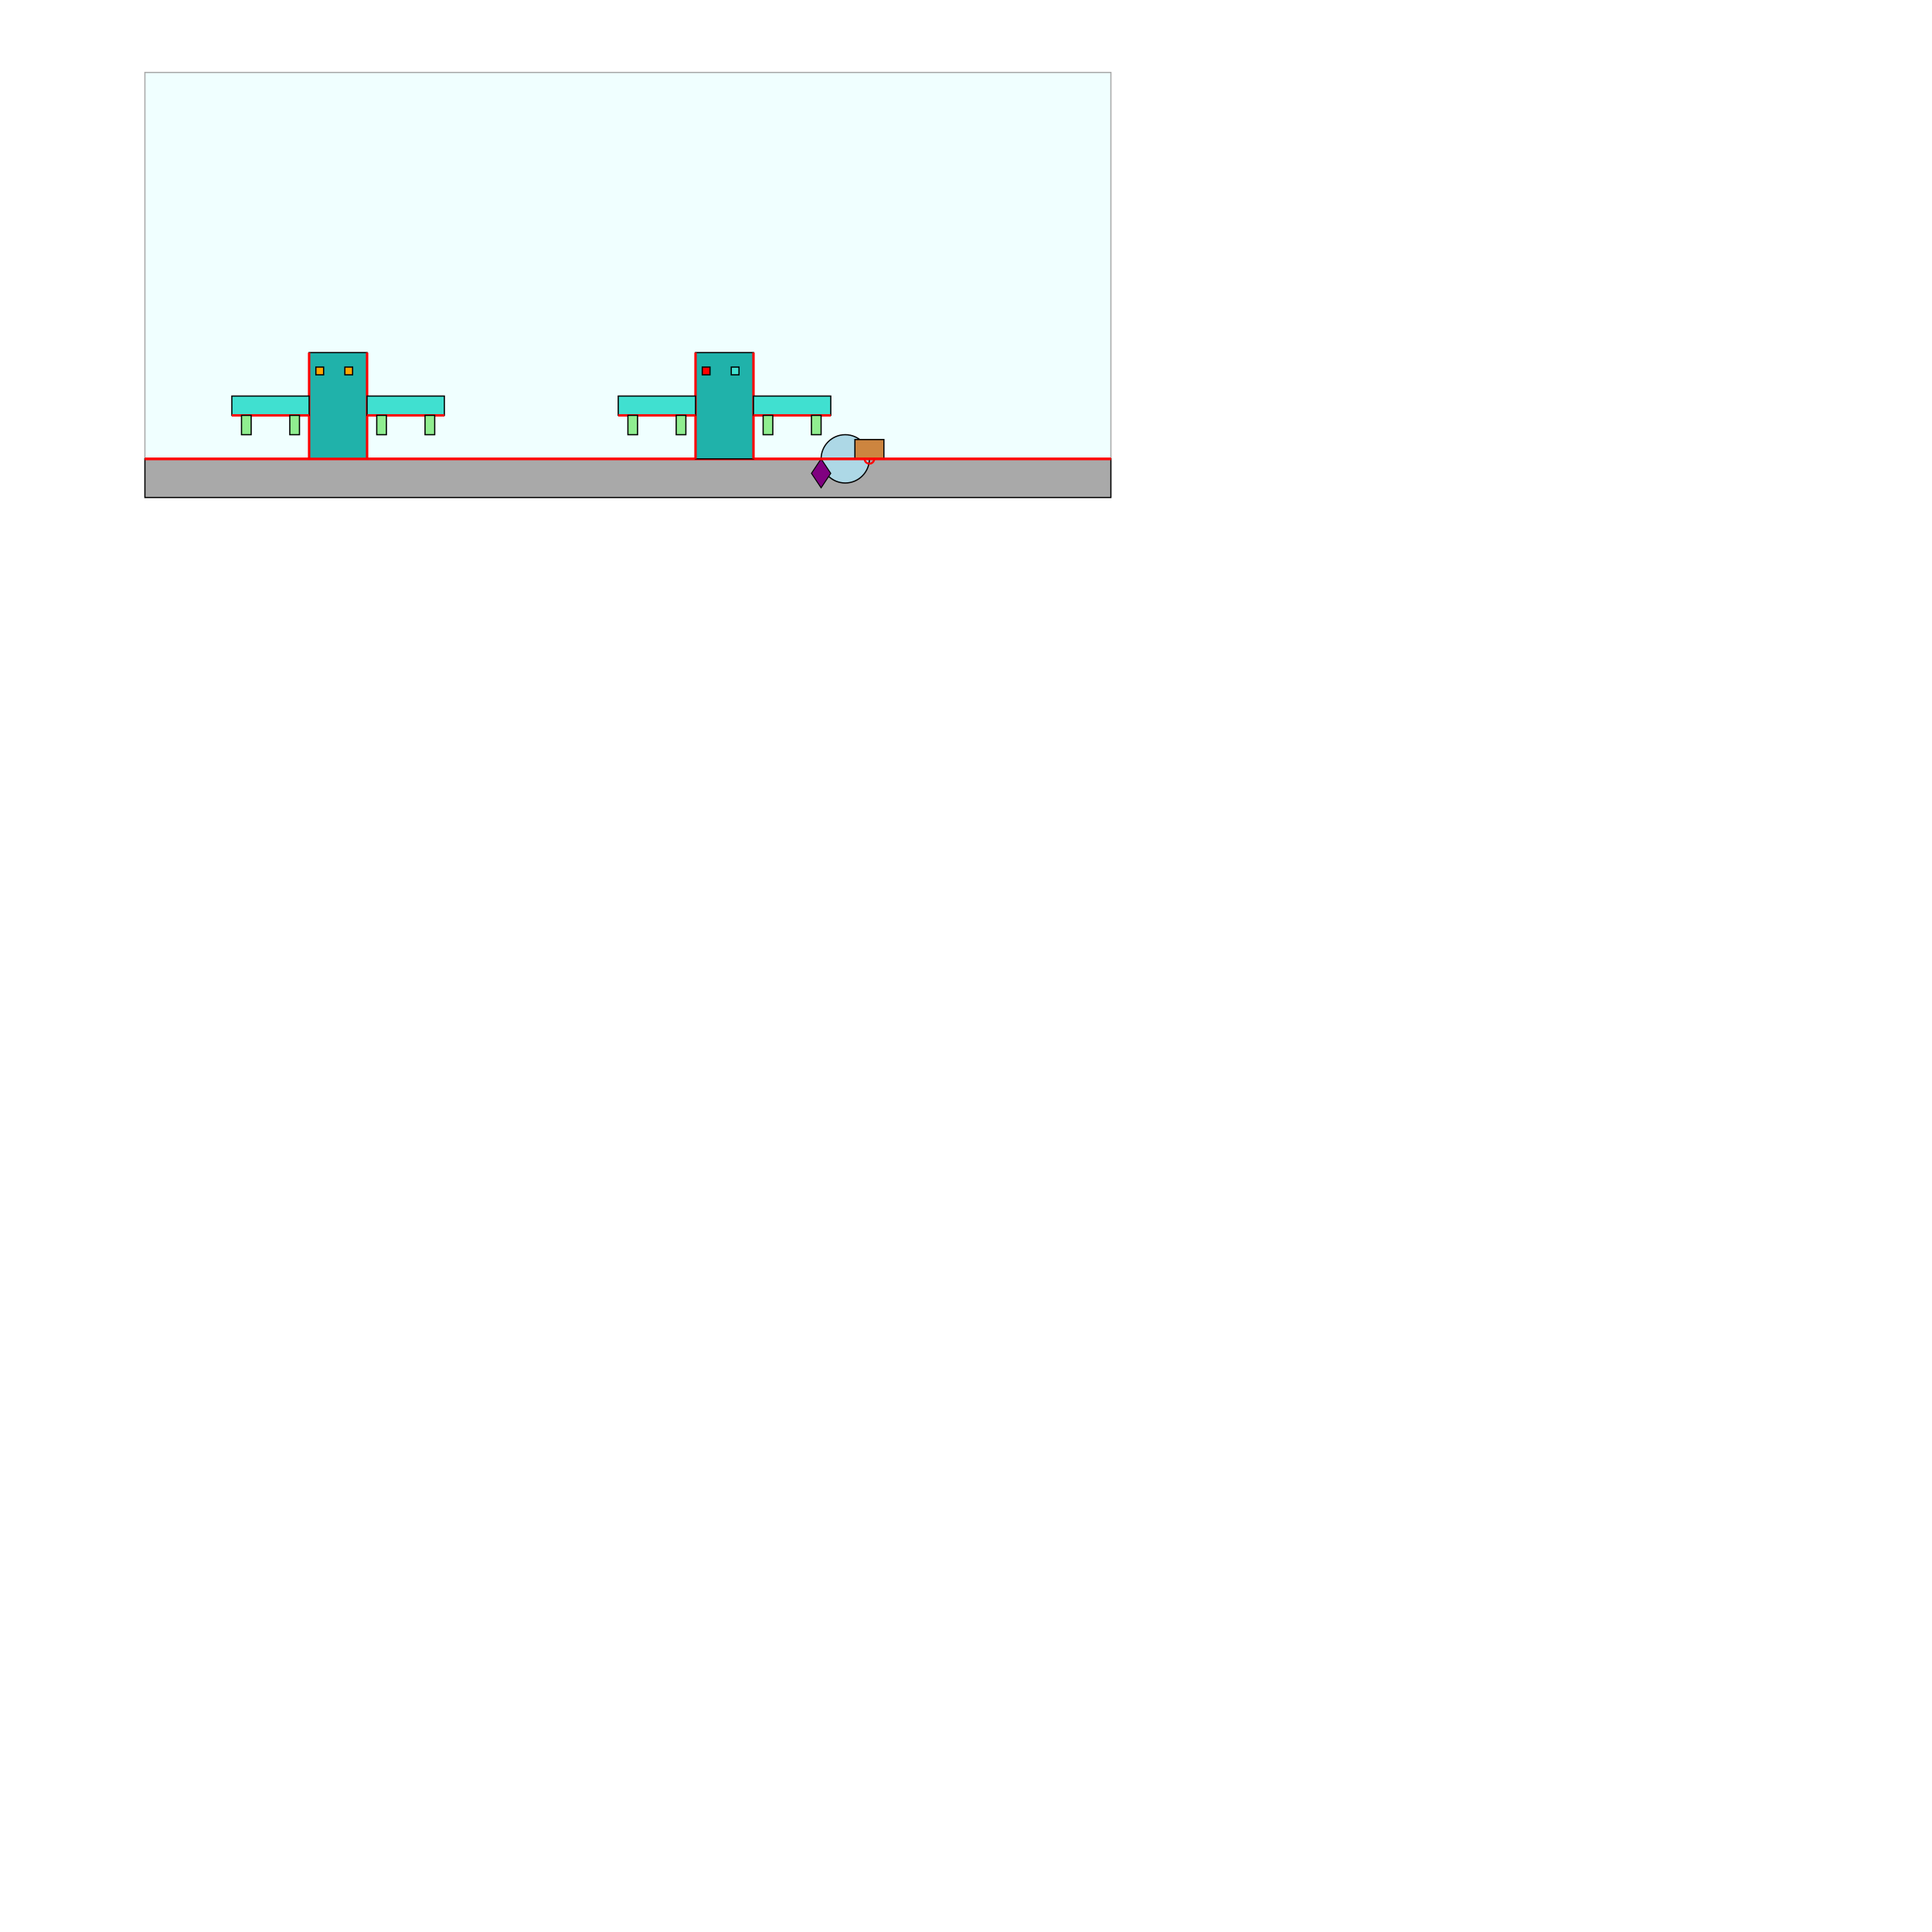
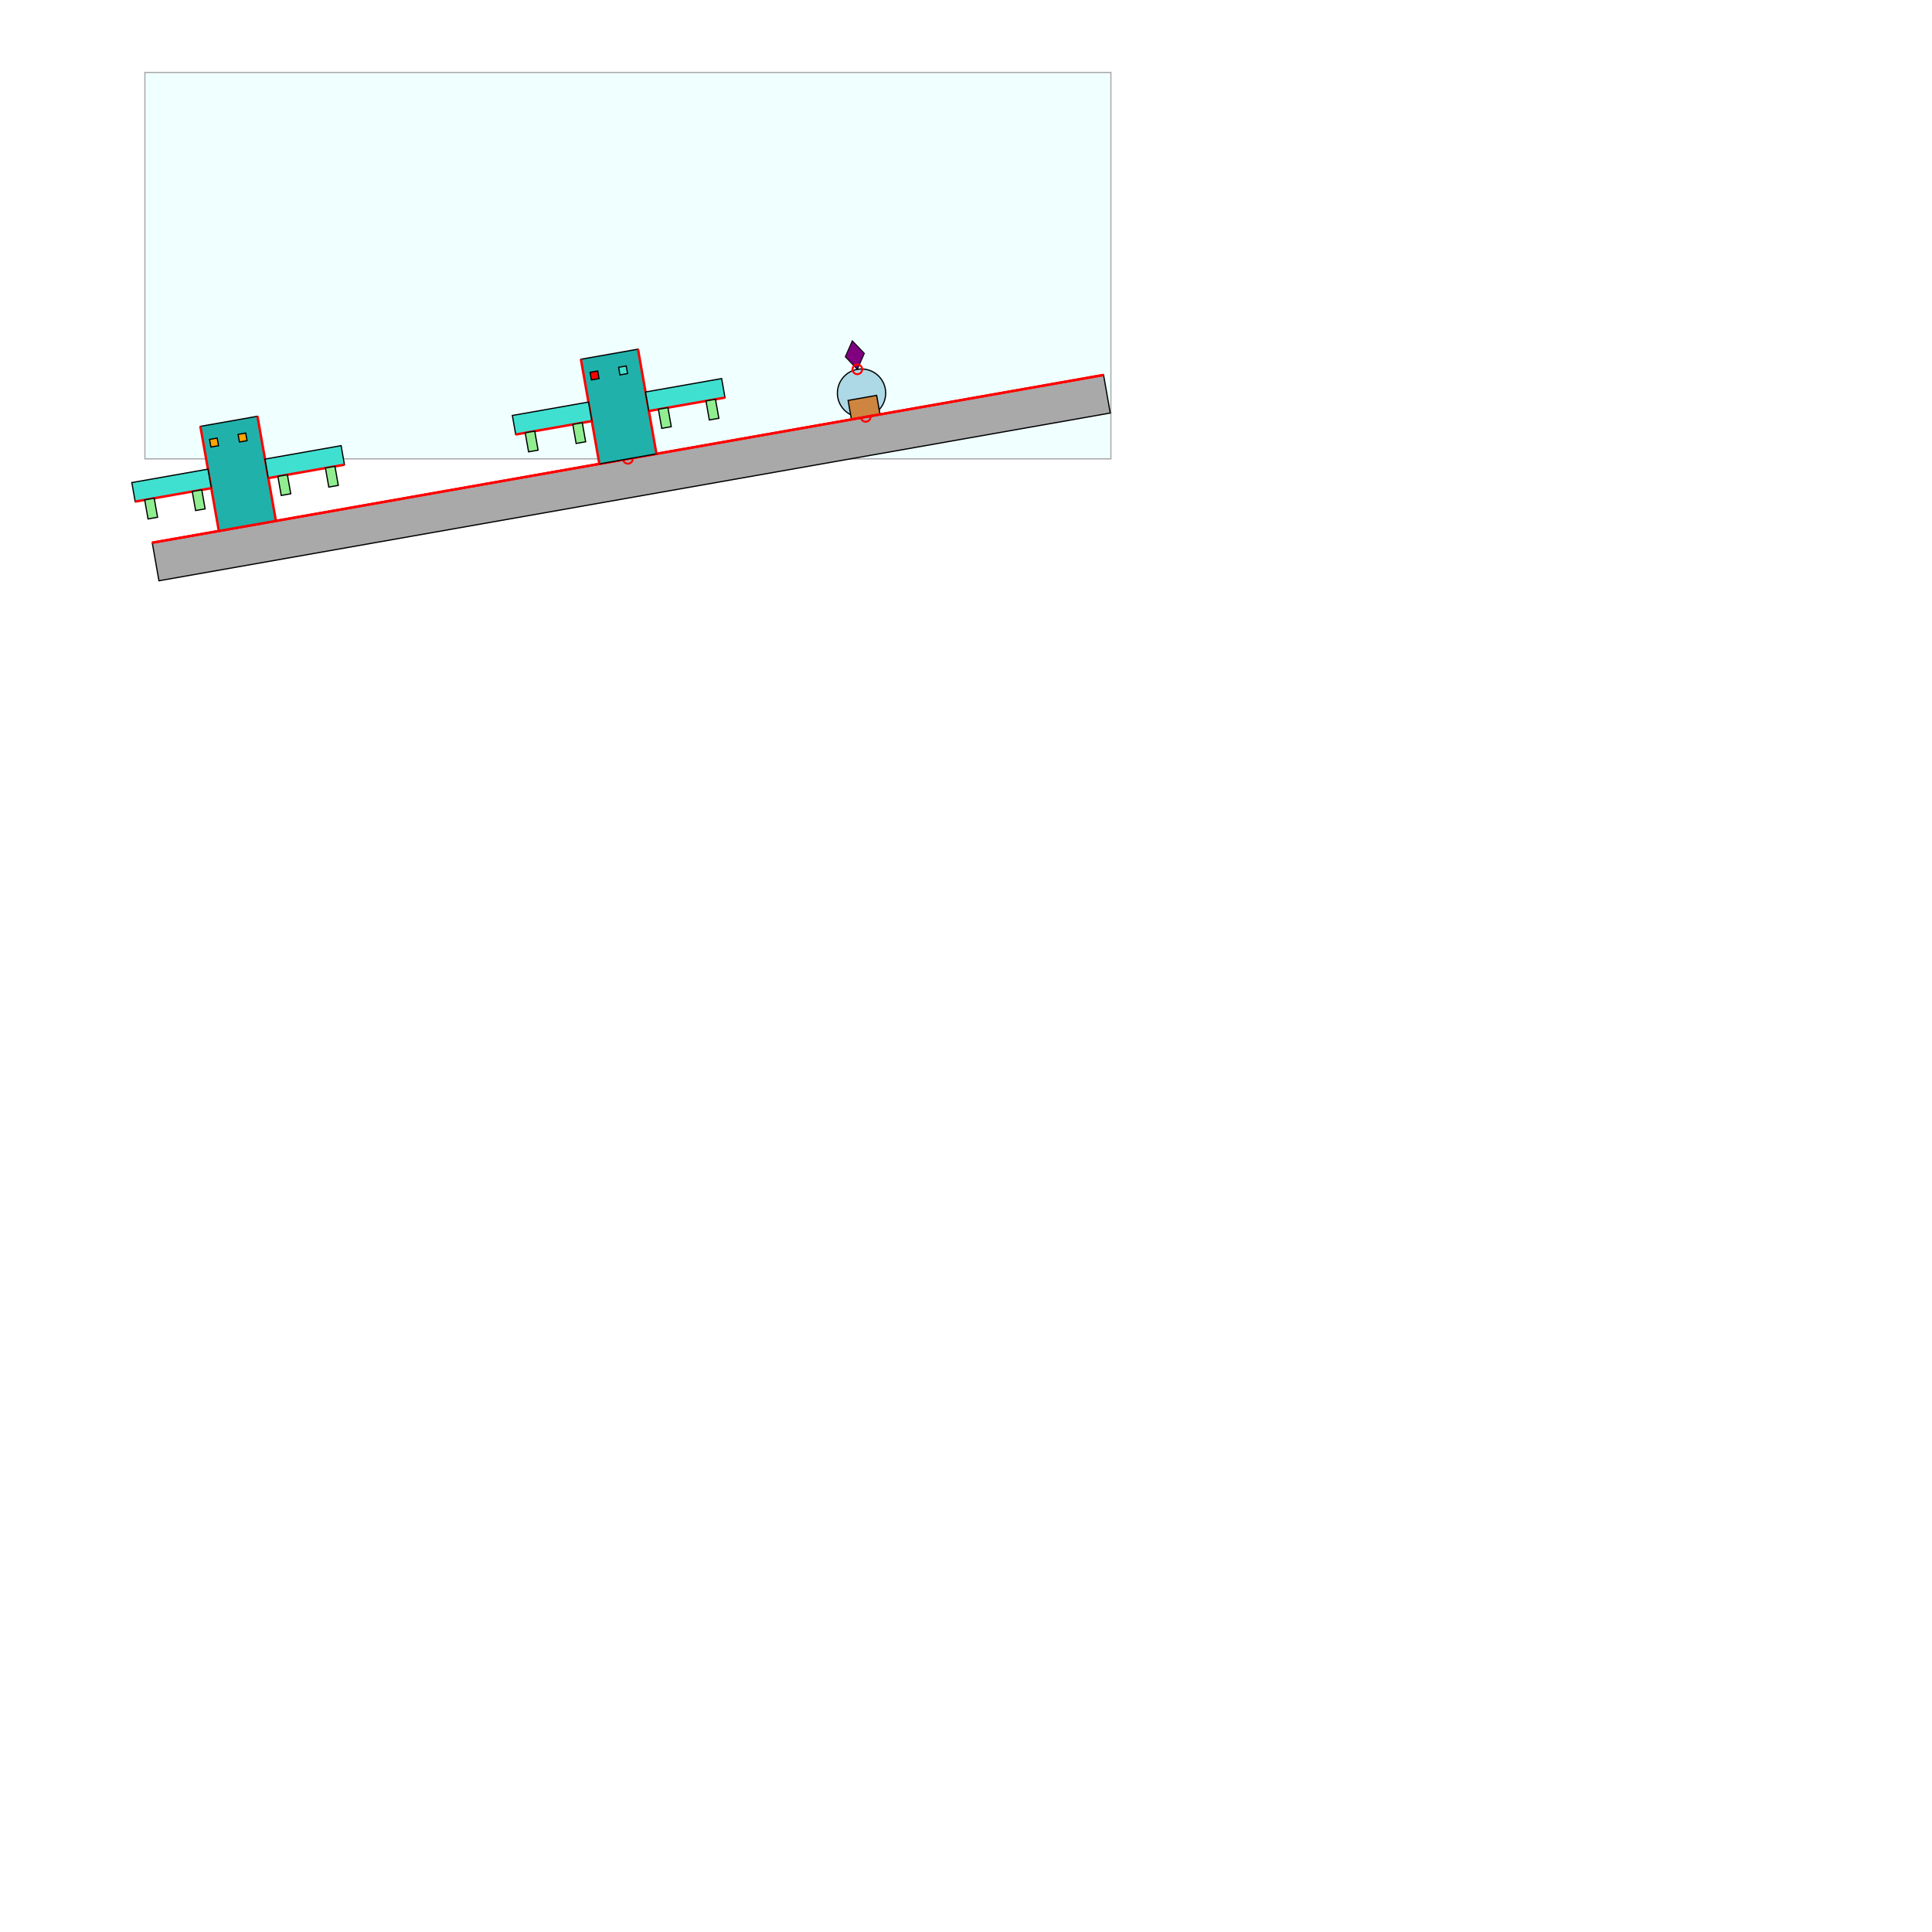
<svg xmlns="http://www.w3.org/2000/svg" version="1.1" width="2000" height="2000">
  <polygon points=" 150,75 1150,75 1150,475 150,475" style="fill:azure;stroke:darkgrey;stroke-width:1.25" />
-   <polygon points=" 150,475 1150,475 1150,515 150,515" style="fill:darkgrey;stroke:black;stroke-width:1.25" />
-   <circle cx="875" cy="475" r="25" fill="lightblue" />
-   <circle cx="875" cy="475" r="25" fill="none" stroke="black" stroke-width="1.25" />
-   <circle cx="900" cy="475" r="5" fill="none" stroke="red" stroke-width="2" />
-   <polygon points=" 860,490 850,505 840,490 850,475" style="fill:purple;stroke:black;stroke-width:1" />
-   <polygon points=" 885,455 915,455 915,475 885,475" style="fill:peru;stroke:black;stroke-width:1.25" />
-   <polygon points=" 150,475 1150,475 1150,475 150,475" style="fill:red;stroke:red;stroke-width:2.5" />
-   <polygon points=" 320,365 380,365 380,475 320,475" style="fill:lightseagreen;stroke:black;stroke-width:1.25" />
-   <polygon points=" 357,380 365,380 365,388 357,388" style="fill:orange;stroke:black;stroke-width:1.25" />
-   <polygon points=" 327,380 335,380 335,388 327,388" style="fill:orange;stroke:black;stroke-width:1.25" />
-   <polygon points=" 380,475 380,365 380,365 380,475" style="fill:red;stroke:red;stroke-width:2.5" />
-   <polygon points=" 380,410 460,410 460,430 380,430" style="fill:turquoise;stroke:black;stroke-width:1.25" />
-   <polygon points=" 420,430 380,430 380,430 420,430" style="fill:red;stroke:red;stroke-width:2.5" />
-   <polygon points=" 390,430 400,430 400,450 390,450" style="fill:lightgreen;stroke:black;stroke-width:1.25" />
-   <polygon points=" 420,430 460,430 460,430 420,430" style="fill:red;stroke:red;stroke-width:2.5" />
-   <polygon points=" 440,430 450,430 450,450 440,450" style="fill:lightgreen;stroke:black;stroke-width:1.25" />
-   <polygon points=" 320,475 320,365 320,365 320,475" style="fill:red;stroke:red;stroke-width:2.5" />
-   <polygon points=" 240,410 320,410 320,430 240,430" style="fill:turquoise;stroke:black;stroke-width:1.25" />
-   <polygon points=" 280,430 240,430 240,430 280,430" style="fill:red;stroke:red;stroke-width:2.5" />
-   <polygon points=" 250,430 260,430 260,450 250,450" style="fill:lightgreen;stroke:black;stroke-width:1.25" />
-   <polygon points=" 280,430 320,430 320,430 280,430" style="fill:red;stroke:red;stroke-width:2.5" />
-   <polygon points=" 300,430 310,430 310,450 300,450" style="fill:lightgreen;stroke:black;stroke-width:1.25" />
-   <polygon points=" 150,475 1150,475 1150,475 150,475" style="fill:red;stroke:red;stroke-width:2.5" />
-   <polygon points=" 720,365 780,365 780,475 720,475" style="fill:lightseagreen;stroke:black;stroke-width:1.25" />
-   <polygon points=" 757,380 765,380 765,388 757,388" style="fill:turquoise;stroke:black;stroke-width:1.25" />
-   <polygon points=" 727,380 735,380 735,388 727,388" style="fill:red;stroke:black;stroke-width:1.25" />
-   <polygon points=" 780,475 780,365 780,365 780,475" style="fill:red;stroke:red;stroke-width:2.5" />
-   <polygon points=" 780,410 860,410 860,430 780,430" style="fill:turquoise;stroke:black;stroke-width:1.25" />
-   <polygon points=" 820,430 780,430 780,430 820,430" style="fill:red;stroke:red;stroke-width:2.5" />
-   <polygon points=" 790,430 800,430 800,450 790,450" style="fill:lightgreen;stroke:black;stroke-width:1.25" />
-   <polygon points=" 820,430 860,430 860,430 820,430" style="fill:red;stroke:red;stroke-width:2.5" />
-   <polygon points=" 840,430 850,430 850,450 840,450" style="fill:lightgreen;stroke:black;stroke-width:1.25" />
-   <polygon points=" 720,475 720,365 720,365 720,475" style="fill:red;stroke:red;stroke-width:2.5" />
-   <polygon points=" 640,410 720,410 720,430 640,430" style="fill:turquoise;stroke:black;stroke-width:1.25" />
-   <polygon points=" 680,430 640,430 640,430 680,430" style="fill:red;stroke:red;stroke-width:2.5" />
-   <polygon points=" 650,430 660,430 660,450 650,450" style="fill:lightgreen;stroke:black;stroke-width:1.25" />
-   <polygon points=" 680,430 720,430 720,430 680,430" style="fill:red;stroke:red;stroke-width:2.5" />
-   <polygon points=" 700,430 710,430 710,450 700,450" style="fill:lightgreen;stroke:black;stroke-width:1.25" />
+   <polygon points=" 157.596,561.824 1142.4,388.176 1149.35,427.568 164.542,601.216" style="fill:darkgrey;stroke:black;stroke-width:1.25" />
+   <circle cx="650" cy="475" r="5" fill="none" stroke="red" stroke-width="2" />
+   <circle cx="891.861" cy="406.968" r="25" fill="lightblue" />
+   <circle cx="891.861" cy="406.968" r="25" fill="none" stroke="black" stroke-width="1.25" />
+   <circle cx="896.202" cy="431.588" r="5" fill="none" stroke="red" stroke-width="2" />
+   <polygon points=" 875.067,369.312 882.31,352.803 894.763,365.839 887.52,382.348" style="fill:purple;stroke:black;stroke-width:1" />
+   <circle cx="887.52" cy="382.348" r="5" fill="none" stroke="red" stroke-width="2" />
+   <polygon points=" 877.957,414.497 907.501,409.287 910.974,428.983 881.43,434.193" style="fill:peru;stroke:black;stroke-width:1.25" />
+   <polygon points=" 157.596,561.824 1142.4,388.176 1142.4,388.176 157.596,561.824" style="fill:red;stroke:red;stroke-width:2.5" />
+   <polygon points=" 207.431,441.34 266.52,430.921 285.621,539.25 226.533,549.669" style="fill:lightseagreen;stroke:black;stroke-width:1.25" />
+   <polygon points=" 246.474,449.687 254.352,448.298 255.742,456.176 247.863,457.565" style="fill:orange;stroke:black;stroke-width:1.25" />
+   <polygon points=" 216.93,454.896 224.808,453.507 226.197,461.386 218.319,462.775" style="fill:orange;stroke:black;stroke-width:1.25" />
+   <polygon points=" 285.621,539.25 266.52,430.921 266.52,430.921 285.621,539.25" style="fill:red;stroke:red;stroke-width:2.5" />
+   <polygon points=" 274.334,475.237 353.119,461.345 356.592,481.042 277.807,494.933" style="fill:turquoise;stroke:black;stroke-width:1.25" />
+   <polygon points=" 317.199,487.988 277.807,494.933 277.807,494.933 317.199,487.988" style="fill:red;stroke:red;stroke-width:2.5" />
+   <polygon points=" 287.655,493.197 297.503,491.461 300.976,511.157 291.128,512.893" style="fill:lightgreen;stroke:black;stroke-width:1.25" />
+   <polygon points=" 317.199,487.988 356.592,481.042 356.592,481.042 317.199,487.988" style="fill:red;stroke:red;stroke-width:2.5" />
+   <polygon points=" 336.895,484.515 346.744,482.778 350.216,502.474 340.368,504.211" style="fill:lightgreen;stroke:black;stroke-width:1.25" />
+   <polygon points=" 226.533,549.669 207.431,441.34 207.431,441.34 226.533,549.669" style="fill:red;stroke:red;stroke-width:2.5" />
+   <polygon points=" 136.461,499.548 215.246,485.656 218.718,505.352 139.934,519.244" style="fill:turquoise;stroke:black;stroke-width:1.25" />
+   <polygon points=" 179.326,512.298 139.934,519.244 139.934,519.244 179.326,512.298" style="fill:red;stroke:red;stroke-width:2.5" />
+   <polygon points=" 149.782,517.508 159.63,515.771 163.103,535.467 153.255,537.204" style="fill:lightgreen;stroke:black;stroke-width:1.25" />
+   <polygon points=" 179.326,512.298 218.718,505.352 218.718,505.352 179.326,512.298" style="fill:red;stroke:red;stroke-width:2.5" />
+   <polygon points=" 199.022,508.825 208.87,507.089 212.343,526.785 202.495,528.521" style="fill:lightgreen;stroke:black;stroke-width:1.25" />
+   <polygon points=" 157.596,561.824 1142.4,388.176 1142.4,388.176 157.596,561.824" style="fill:red;stroke:red;stroke-width:2.5" />
+   <polygon points=" 601.354,371.881 660.443,361.462 679.544,469.791 620.456,480.209" style="fill:lightseagreen;stroke:black;stroke-width:1.25" />
+   <polygon points=" 640.397,380.228 648.276,378.839 649.665,386.717 641.786,388.106" style="fill:turquoise;stroke:black;stroke-width:1.25" />
+   <polygon points=" 610.853,385.437 618.731,384.048 620.12,391.926 612.242,393.316" style="fill:red;stroke:black;stroke-width:1.25" />
+   <polygon points=" 679.544,469.791 660.443,361.462 660.443,361.462 679.544,469.791" style="fill:red;stroke:red;stroke-width:2.5" />
+   <polygon points=" 668.257,405.778 747.042,391.886 750.515,411.582 671.73,425.474" style="fill:turquoise;stroke:black;stroke-width:1.25" />
+   <polygon points=" 711.122,418.528 671.73,425.474 671.73,425.474 711.122,418.528" style="fill:red;stroke:red;stroke-width:2.5" />
+   <polygon points=" 681.578,423.738 691.426,422.001 694.899,441.697 685.051,443.434" style="fill:lightgreen;stroke:black;stroke-width:1.25" />
+   <polygon points=" 711.122,418.528 750.515,411.582 750.515,411.582 711.122,418.528" style="fill:red;stroke:red;stroke-width:2.5" />
+   <polygon points=" 730.819,415.055 740.667,413.319 744.14,433.015 734.291,434.751" style="fill:lightgreen;stroke:black;stroke-width:1.25" />
+   <polygon points=" 620.456,480.209 601.354,371.881 601.354,371.881 620.456,480.209" style="fill:red;stroke:red;stroke-width:2.5" />
+   <polygon points=" 530.384,430.089 609.169,416.197 612.642,435.893 533.857,449.785" style="fill:turquoise;stroke:black;stroke-width:1.25" />
+   <polygon points=" 573.249,442.839 533.857,449.785 533.857,449.785 573.249,442.839" style="fill:red;stroke:red;stroke-width:2.5" />
+   <polygon points=" 543.705,448.048 553.553,446.312 557.026,466.008 547.178,467.745" style="fill:lightgreen;stroke:black;stroke-width:1.25" />
+   <polygon points=" 573.249,442.839 612.642,435.893 612.642,435.893 573.249,442.839" style="fill:red;stroke:red;stroke-width:2.5" />
+   <polygon points=" 592.945,439.366 602.794,437.63 606.266,457.326 596.418,459.062" style="fill:lightgreen;stroke:black;stroke-width:1.25" />
</svg>
